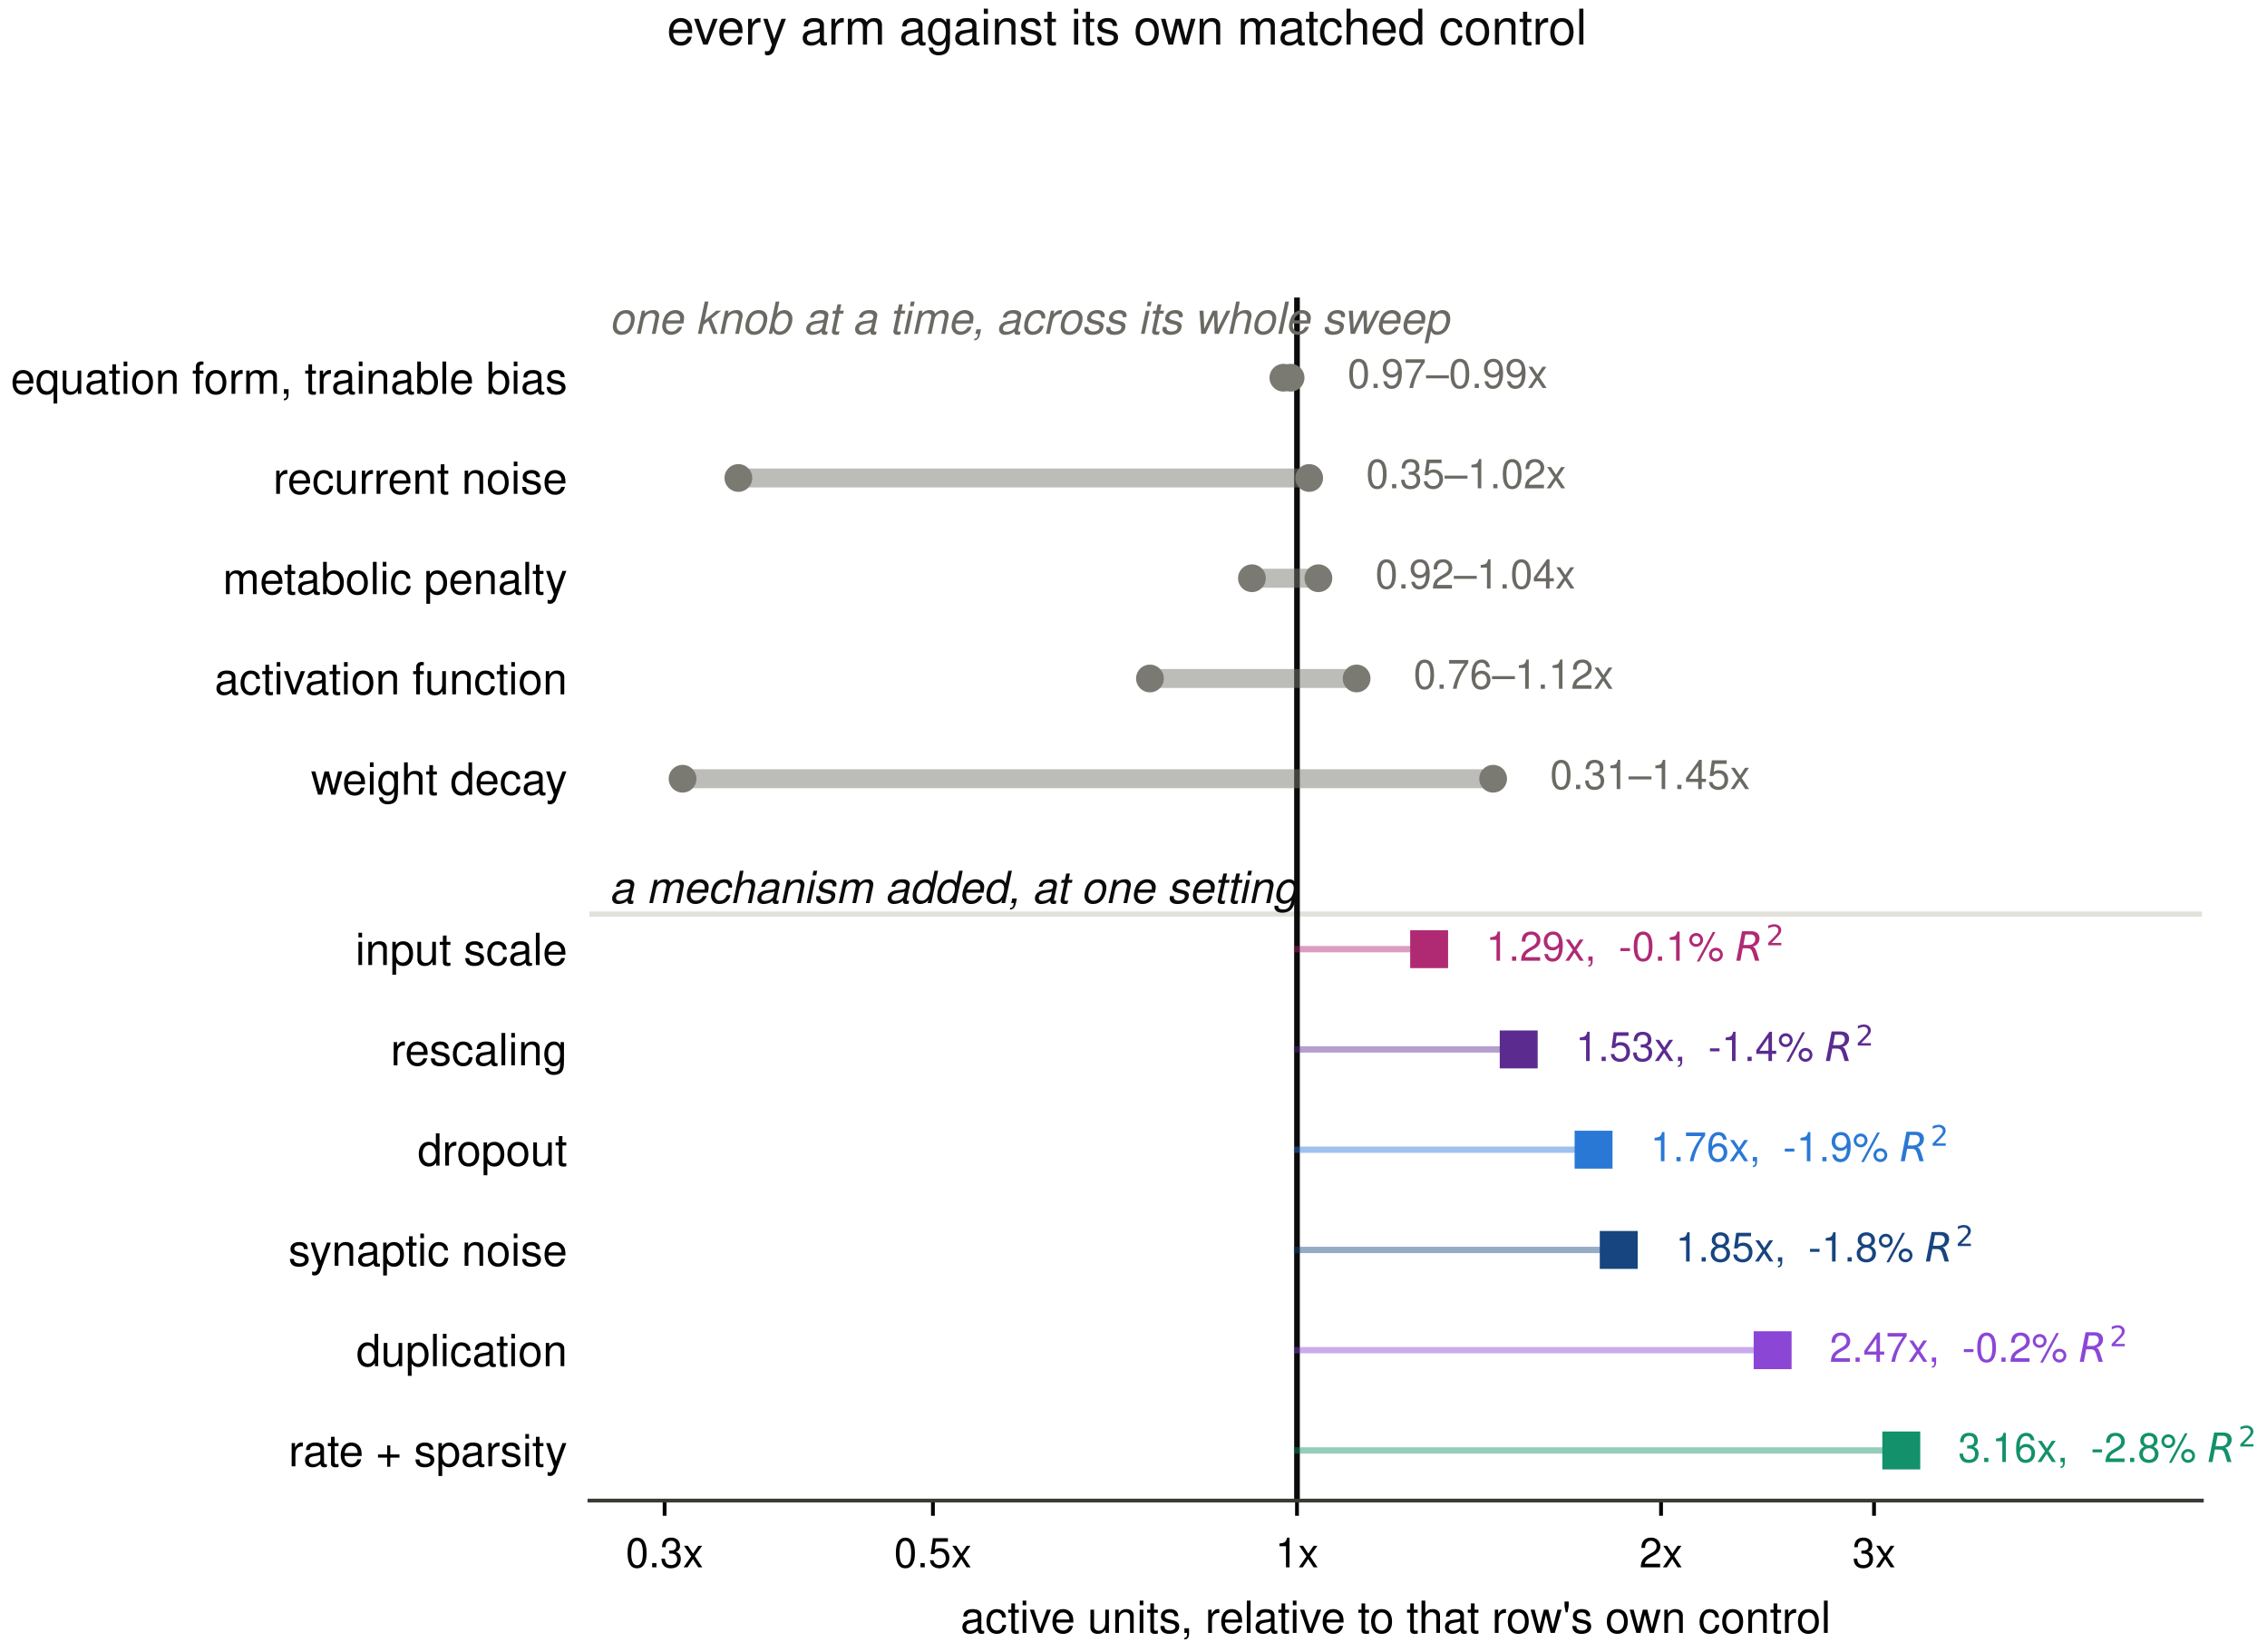
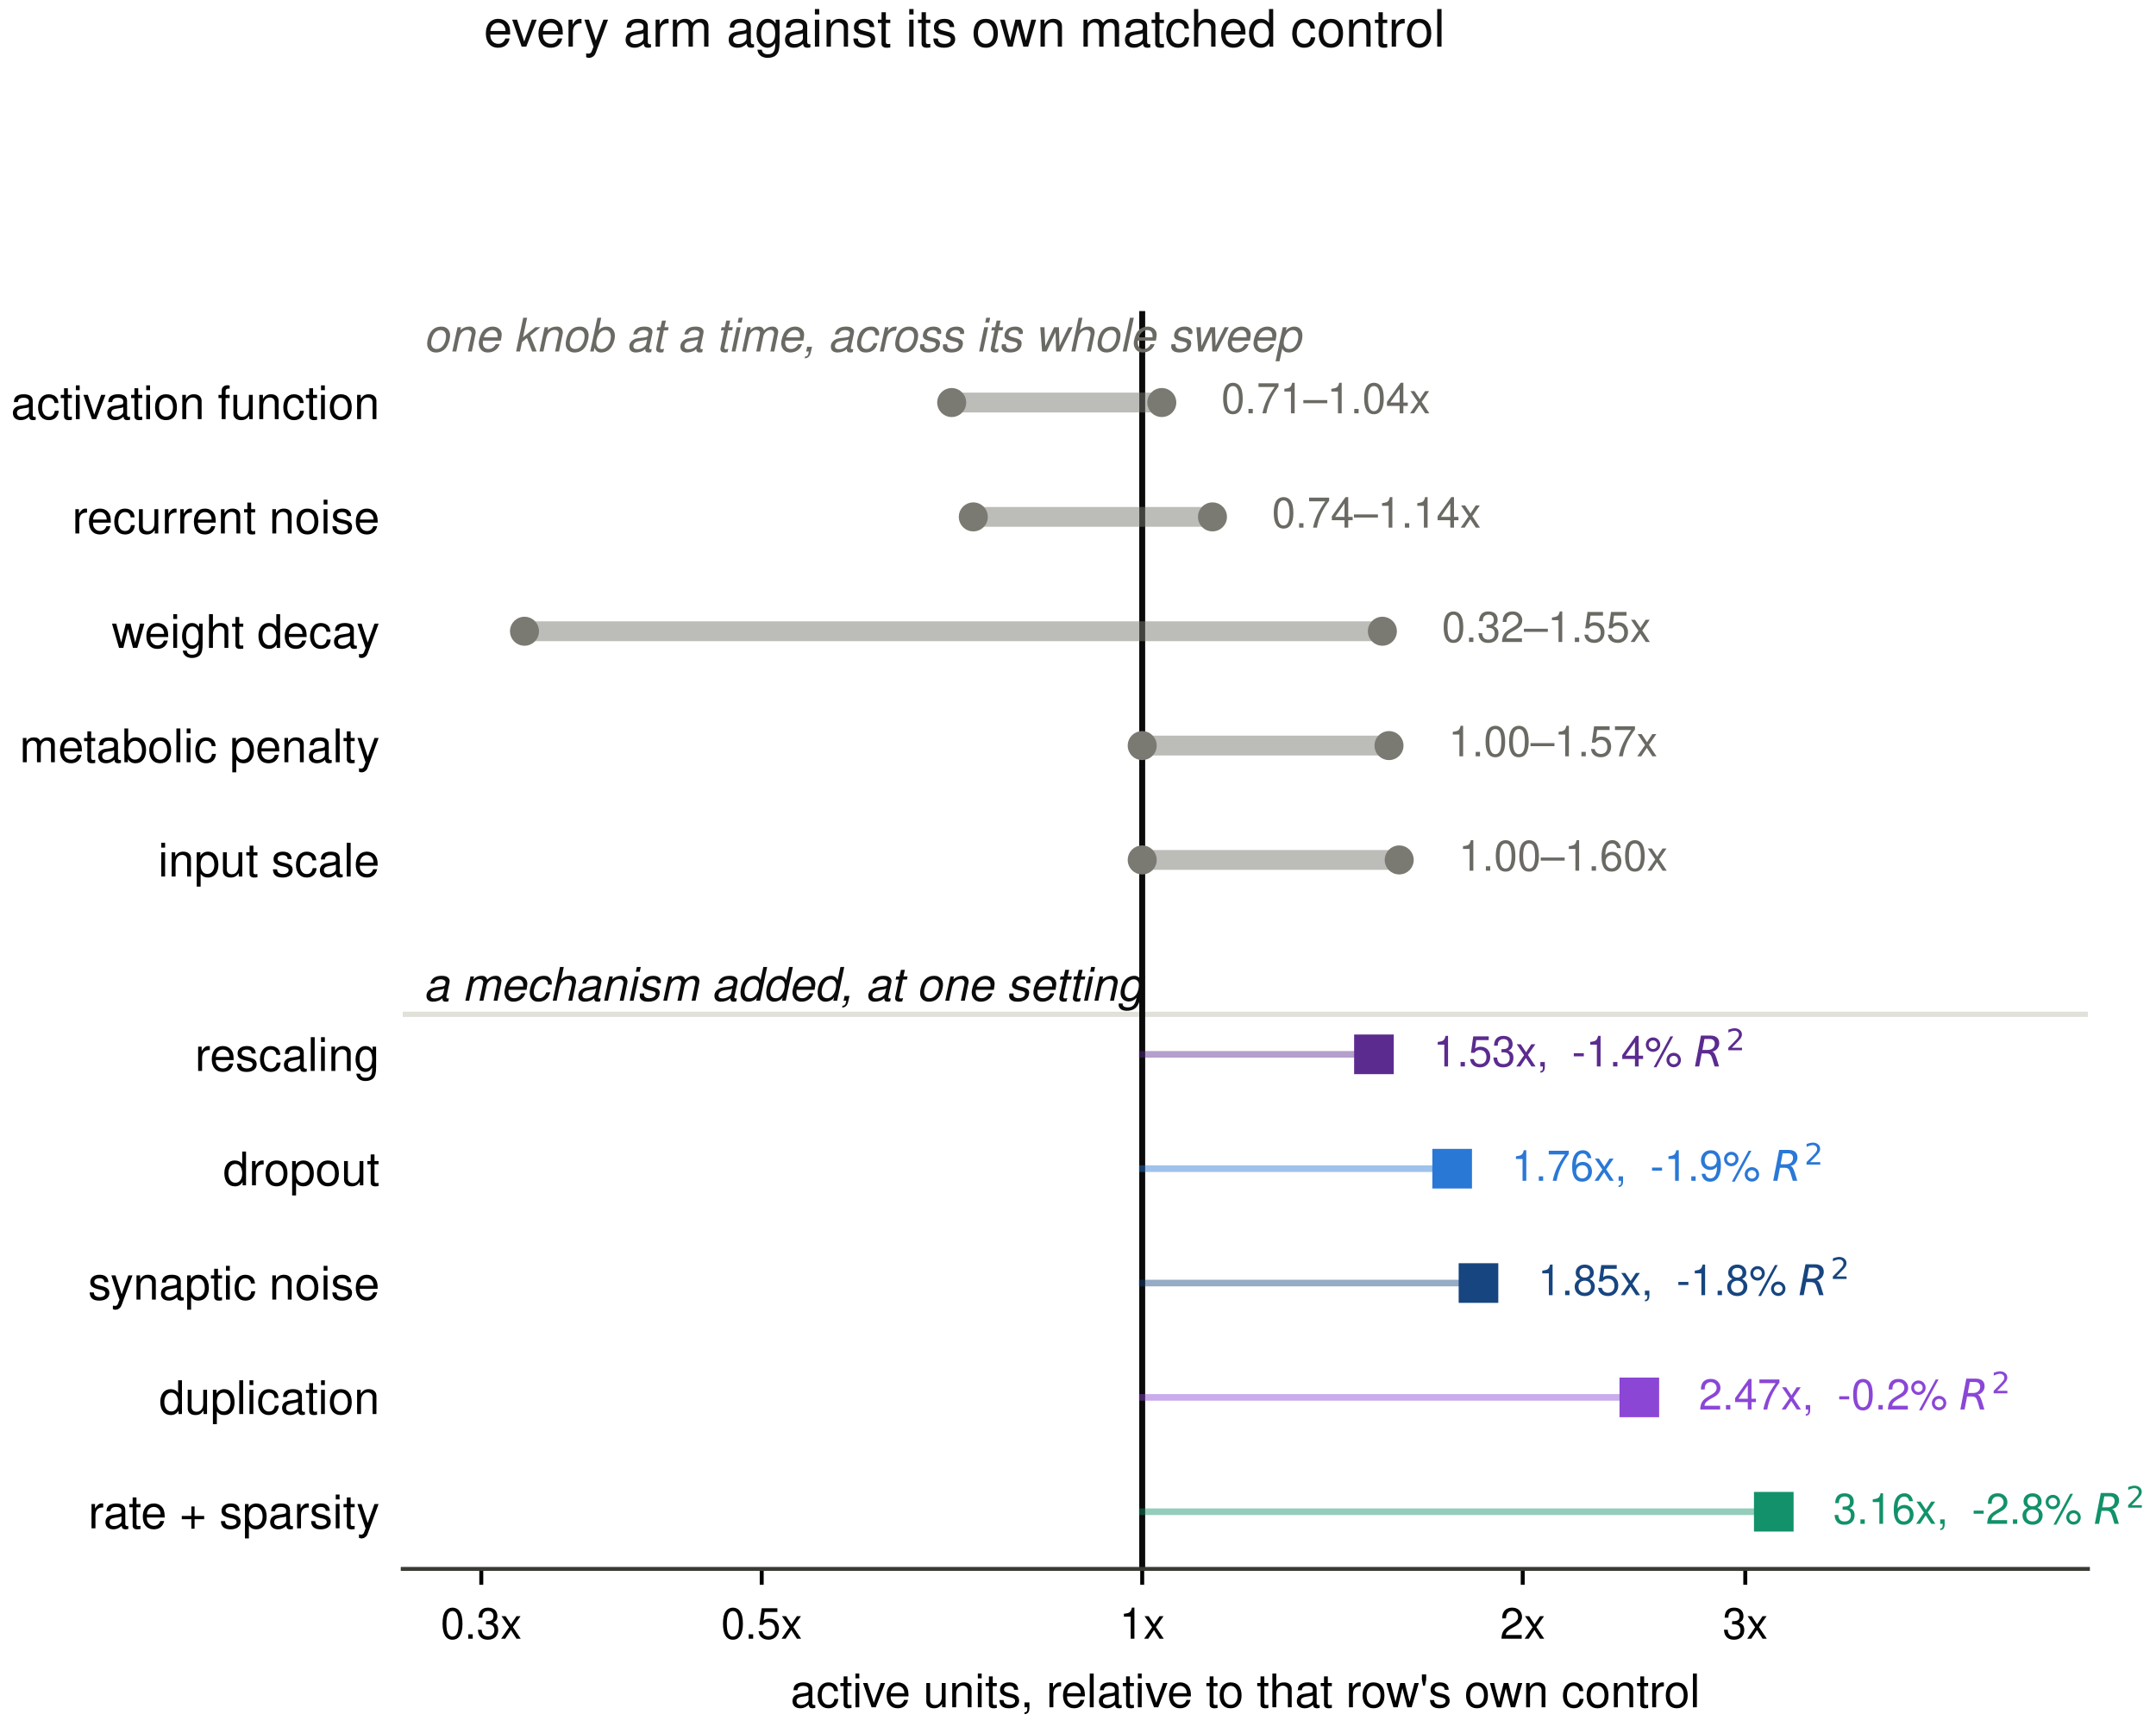
- <svg xmlns="http://www.w3.org/2000/svg" xmlns:xlink="http://www.w3.org/1999/xlink" width="358.69pt" height="261.291pt" viewBox="0 0 358.69 261.291" version="1.1">
+ <svg xmlns="http://www.w3.org/2000/svg" xmlns:xlink="http://www.w3.org/1999/xlink" width="326.397pt" height="261.291pt" viewBox="0 0 326.397 261.291" version="1.1">
  <defs>
    <style type="text/css">*{stroke-linejoin: round; stroke-linecap: butt}</style>
  </defs>
  <g id="figure_1">
    <g id="patch_1">
-       <path d="M 0 261.291  L 358.69 261.291  L 358.69 0  L 0 0  L 0 261.291  z " style="fill: none" />
+       <path d="M 0 261.291  L 326.397 261.291  L 326.397 0  L 0 0  L 0 261.291  z " style="fill: none" />
    </g>
    <g id="axes_1">
      <g id="patch_2">
-         <path d="M 93.264 237.453  L 348.382 237.453  L 348.382 47.078  L 93.264 47.078  L 93.264 237.453  z " style="fill: none" />
+         <path d="M 60.971 237.453  L 316.089 237.453  L 316.089 47.078  L 60.971 47.078  L 60.971 237.453  z " style="fill: none" />
      </g>
      <g id="line2d_1">
-         <path d="M 93.264 144.645  L 348.382 144.645  " clip-path="url(#pa83f787b9e)" style="fill: none; stroke: #e1e0d9; stroke-width: 0.8; stroke-linecap: square" />
+         <path d="M 60.971 153.515  L 316.089 153.515  " clip-path="url(#pbeb02e4cff)" style="fill: none; stroke: #e1e0d9; stroke-width: 0.8; stroke-linecap: square" />
      </g>
      <g id="matplotlib.axis_1">
        <g id="xtick_1">
          <g id="line2d_2">
            <defs>
-               <path id="m29aab9fea5" d="M 0 0  L 0 2.4  " style="stroke: #000000; stroke-width: 0.6" />
+               <path id="mded58dfb0d" d="M 0 0  L 0 2.4  " style="stroke: #000000; stroke-width: 0.6" />
            </defs>
            <g>
-               <use xlink:href="#m29aab9fea5" x="105.156" y="237.453" style="stroke: #000000; stroke-width: 0.6" />
+               <use xlink:href="#mded58dfb0d" x="72.863" y="237.453" style="stroke: #000000; stroke-width: 0.6" />
            </g>
          </g>
          <g id="text_1">
-             <text style="font-size: 6.5px; font-family: 'Helvetica', 'Arial', 'DejaVu Sans', sans-serif; text-anchor: middle" x="105.156" y="248.015" transform="rotate(-0 105.1559 248.0153)">0.3x</text>
+             <text style="font-size: 6.5px; font-family: 'Helvetica', 'Arial', 'DejaVu Sans', sans-serif; text-anchor: middle" x="72.863" y="248.015" transform="rotate(-0 72.86298 248.0153)">0.3x</text>
          </g>
        </g>
        <g id="xtick_2">
          <g id="line2d_3">
            <g>
-               <use xlink:href="#m29aab9fea5" x="147.608" y="237.453" style="stroke: #000000; stroke-width: 0.6" />
+               <use xlink:href="#mded58dfb0d" x="115.315" y="237.453" style="stroke: #000000; stroke-width: 0.6" />
            </g>
          </g>
          <g id="text_2">
-             <text style="font-size: 6.5px; font-family: 'Helvetica', 'Arial', 'DejaVu Sans', sans-serif; text-anchor: middle" x="147.608" y="248.015" transform="rotate(-0 147.6079 248.0153)">0.5x</text>
+             <text style="font-size: 6.5px; font-family: 'Helvetica', 'Arial', 'DejaVu Sans', sans-serif; text-anchor: middle" x="115.315" y="248.015" transform="rotate(-0 115.315 248.0153)">0.5x</text>
          </g>
        </g>
        <g id="xtick_3">
          <g id="line2d_4">
            <g>
-               <use xlink:href="#m29aab9fea5" x="205.212" y="237.453" style="stroke: #000000; stroke-width: 0.6" />
+               <use xlink:href="#mded58dfb0d" x="172.919" y="237.453" style="stroke: #000000; stroke-width: 0.6" />
            </g>
          </g>
          <g id="text_3">
-             <text style="font-size: 6.5px; font-family: 'Helvetica', 'Arial', 'DejaVu Sans', sans-serif; text-anchor: middle" x="205.212" y="248.015" transform="rotate(-0 205.2117 248.0153)">1x</text>
+             <text style="font-size: 6.5px; font-family: 'Helvetica', 'Arial', 'DejaVu Sans', sans-serif; text-anchor: middle" x="172.919" y="248.015" transform="rotate(-0 172.9188 248.0153)">1x</text>
          </g>
        </g>
        <g id="xtick_4">
          <g id="line2d_5">
            <g>
-               <use xlink:href="#m29aab9fea5" x="262.816" y="237.453" style="stroke: #000000; stroke-width: 0.6" />
+               <use xlink:href="#mded58dfb0d" x="230.523" y="237.453" style="stroke: #000000; stroke-width: 0.6" />
            </g>
          </g>
          <g id="text_4">
-             <text style="font-size: 6.5px; font-family: 'Helvetica', 'Arial', 'DejaVu Sans', sans-serif; text-anchor: middle" x="262.816" y="248.015" transform="rotate(-0 262.8155 248.0153)">2x</text>
+             <text style="font-size: 6.5px; font-family: 'Helvetica', 'Arial', 'DejaVu Sans', sans-serif; text-anchor: middle" x="230.523" y="248.015" transform="rotate(-0 230.5225 248.0153)">2x</text>
          </g>
        </g>
        <g id="xtick_5">
          <g id="line2d_6">
            <g>
-               <use xlink:href="#m29aab9fea5" x="296.512" y="237.453" style="stroke: #000000; stroke-width: 0.6" />
+               <use xlink:href="#mded58dfb0d" x="264.219" y="237.453" style="stroke: #000000; stroke-width: 0.6" />
            </g>
          </g>
          <g id="text_5">
-             <text style="font-size: 6.5px; font-family: 'Helvetica', 'Arial', 'DejaVu Sans', sans-serif; text-anchor: middle" x="296.512" y="248.015" transform="rotate(-0 296.5116 248.0153)">3x</text>
+             <text style="font-size: 6.5px; font-family: 'Helvetica', 'Arial', 'DejaVu Sans', sans-serif; text-anchor: middle" x="264.219" y="248.015" transform="rotate(-0 264.2186 248.0153)">3x</text>
          </g>
        </g>
        <g id="text_6">
-           <text style="font-size: 7px; font-family: 'Helvetica', 'Arial', 'DejaVu Sans', sans-serif; text-anchor: middle" x="220.823" y="258.392" transform="rotate(-0 220.8226 258.3916)">active units, relative to that row's own control</text>
+           <text style="font-size: 7px; font-family: 'Helvetica', 'Arial', 'DejaVu Sans', sans-serif; text-anchor: middle" x="188.53" y="258.392" transform="rotate(-0 188.5297 258.3916)">active units, relative to that row's own control</text>
        </g>
      </g>
      <g id="matplotlib.axis_2">
        <g id="ytick_1">
          <g id="line2d_7" />
          <g id="text_7">
-             <text style="font-size: 7px; font-family: 'Helvetica', 'Arial', 'DejaVu Sans', sans-serif; text-anchor: end" x="89.764" y="62.316" transform="rotate(-0 89.76359 62.3157)">equation form, trainable bias</text>
+             <text style="font-size: 7px; font-family: 'Helvetica', 'Arial', 'DejaVu Sans', sans-serif; text-anchor: end" x="57.471" y="63.434" transform="rotate(-0 57.47062 63.43394)">activation function</text>
          </g>
        </g>
        <g id="ytick_2">
          <g id="line2d_8" />
          <g id="text_8">
-             <text style="font-size: 7px; font-family: 'Helvetica', 'Arial', 'DejaVu Sans', sans-serif; text-anchor: end" x="89.764" y="78.145" transform="rotate(-0 89.76359 78.14472)">recurrent noise</text>
+             <text style="font-size: 7px; font-family: 'Helvetica', 'Arial', 'DejaVu Sans', sans-serif; text-anchor: end" x="57.471" y="80.741" transform="rotate(-0 57.47062 80.74074)">recurrent noise</text>
          </g>
        </g>
        <g id="ytick_3">
          <g id="line2d_9" />
          <g id="text_9">
-             <text style="font-size: 7px; font-family: 'Helvetica', 'Arial', 'DejaVu Sans', sans-serif; text-anchor: end" x="89.764" y="94.017" transform="rotate(-0 89.76359 94.01749)">metabolic penalty</text>
+             <text style="font-size: 7px; font-family: 'Helvetica', 'Arial', 'DejaVu Sans', sans-serif; text-anchor: end" x="57.471" y="98.056" transform="rotate(-0 57.47062 98.05574)">weight decay</text>
          </g>
        </g>
        <g id="ytick_4">
          <g id="line2d_10" />
          <g id="text_10">
-             <text style="font-size: 7px; font-family: 'Helvetica', 'Arial', 'DejaVu Sans', sans-serif; text-anchor: end" x="89.764" y="109.874" transform="rotate(-0 89.76359 109.8739)">activation function</text>
+             <text style="font-size: 7px; font-family: 'Helvetica', 'Arial', 'DejaVu Sans', sans-serif; text-anchor: end" x="57.471" y="115.363" transform="rotate(-0 57.47062 115.3625)">metabolic penalty</text>
          </g>
        </g>
        <g id="ytick_5">
          <g id="line2d_11" />
          <g id="text_11">
-             <text style="font-size: 7px; font-family: 'Helvetica', 'Arial', 'DejaVu Sans', sans-serif; text-anchor: end" x="89.764" y="125.747" transform="rotate(-0 89.76359 125.7466)">weight decay</text>
+             <text style="font-size: 7px; font-family: 'Helvetica', 'Arial', 'DejaVu Sans', sans-serif; text-anchor: end" x="57.471" y="132.661" transform="rotate(-0 57.47062 132.6611)">input scale</text>
          </g>
        </g>
        <g id="ytick_6">
          <g id="line2d_12" />
          <g id="text_12">
-             <text style="font-size: 7px; font-family: 'Helvetica', 'Arial', 'DejaVu Sans', sans-serif; text-anchor: end" x="89.764" y="152.708" transform="rotate(-0 89.76359 152.7082)">input scale</text>
+             <text style="font-size: 7px; font-family: 'Helvetica', 'Arial', 'DejaVu Sans', sans-serif; text-anchor: end" x="57.471" y="162.083" transform="rotate(-0 57.47062 162.0827)">rescaling</text>
          </g>
        </g>
        <g id="ytick_7">
          <g id="line2d_13" />
          <g id="text_13">
-             <text style="font-size: 7px; font-family: 'Helvetica', 'Arial', 'DejaVu Sans', sans-serif; text-anchor: end" x="89.764" y="168.573" transform="rotate(-0 89.76359 168.5728)">rescaling</text>
+             <text style="font-size: 7px; font-family: 'Helvetica', 'Arial', 'DejaVu Sans', sans-serif; text-anchor: end" x="57.471" y="179.398" transform="rotate(-0 57.47062 179.3977)">dropout</text>
          </g>
        </g>
        <g id="ytick_8">
          <g id="line2d_14" />
          <g id="text_14">
-             <text style="font-size: 7px; font-family: 'Helvetica', 'Arial', 'DejaVu Sans', sans-serif; text-anchor: end" x="89.764" y="184.446" transform="rotate(-0 89.76359 184.4455)">dropout</text>
+             <text style="font-size: 7px; font-family: 'Helvetica', 'Arial', 'DejaVu Sans', sans-serif; text-anchor: end" x="57.471" y="196.696" transform="rotate(-0 57.47062 196.6963)">synaptic noise</text>
          </g>
        </g>
        <g id="ytick_9">
          <g id="line2d_15" />
          <g id="text_15">
-             <text style="font-size: 7px; font-family: 'Helvetica', 'Arial', 'DejaVu Sans', sans-serif; text-anchor: end" x="89.764" y="200.302" transform="rotate(-0 89.76359 200.3019)">synaptic noise</text>
+             <text style="font-size: 7px; font-family: 'Helvetica', 'Arial', 'DejaVu Sans', sans-serif; text-anchor: end" x="57.471" y="214.011" transform="rotate(-0 57.47062 214.0113)">duplication</text>
          </g>
        </g>
        <g id="ytick_10">
          <g id="line2d_16" />
          <g id="text_16">
-             <text style="font-size: 7px; font-family: 'Helvetica', 'Arial', 'DejaVu Sans', sans-serif; text-anchor: end" x="89.764" y="216.175" transform="rotate(-0 89.76359 216.1747)">duplication</text>
-           </g>
-         </g>
-         <g id="ytick_11">
-           <g id="line2d_17" />
-           <g id="text_17">
-             <text style="font-size: 7px; font-family: 'Helvetica', 'Arial', 'DejaVu Sans', sans-serif; text-anchor: end" x="89.764" y="232.031" transform="rotate(-0 89.76359 232.031)">rate + sparsity</text>
-           </g>
-         </g>
+             <text style="font-size: 7px; font-family: 'Helvetica', 'Arial', 'DejaVu Sans', sans-serif; text-anchor: end" x="57.471" y="231.31" transform="rotate(-0 57.47062 231.3099)">rate + sparsity</text>
+           </g>
+         </g>
+       </g>
+       <g id="line2d_17">
+         <path d="M 172.919 237.453  L 172.919 47.078  " clip-path="url(#pbeb02e4cff)" style="fill: none; stroke: #0b0b0b; stroke-width: 0.9; stroke-linecap: square" />
+       </g>
+       <g id="patch_3">
+         <path d="M 60.971 237.453  L 316.089 237.453  " style="fill: none; stroke: #3a3a36; stroke-width: 0.6; stroke-linejoin: miter; stroke-linecap: square" />
      </g>
      <g id="line2d_18">
-         <path d="M 205.212 237.453  L 205.212 47.078  " clip-path="url(#pa83f787b9e)" style="fill: none; stroke: #0b0b0b; stroke-width: 0.9; stroke-linecap: square" />
-       </g>
-       <g id="patch_3">
-         <path d="M 93.264 237.453  L 348.382 237.453  " style="fill: none; stroke: #3a3a36; stroke-width: 0.6; stroke-linejoin: miter; stroke-linecap: square" />
+         <path d="M 144.077 60.923  L 175.885 60.923  " clip-path="url(#pbeb02e4cff)" style="fill: none; stroke: #7a7a72; stroke-opacity: 0.5; stroke-width: 3; stroke-linecap: round" />
+       </g>
+       <g id="text_17">
+         <text style="font-size: 6.4px; font-family: 'Helvetica', 'Arial', 'DejaVu Sans', sans-serif; text-anchor: start; fill: #6b6963" x="184.885" y="62.552" transform="rotate(-0 184.8853 62.55174)">0.71–1.04x</text>
      </g>
      <g id="line2d_19">
-         <path d="M 203.058 59.769  L 204.203 59.769  " clip-path="url(#pa83f787b9e)" style="fill: none; stroke: #7a7a72; stroke-opacity: 0.5; stroke-width: 3; stroke-linecap: round" />
+         <path d="M 147.348 78.23  L 183.556 78.23  " clip-path="url(#pbeb02e4cff)" style="fill: none; stroke: #7a7a72; stroke-opacity: 0.5; stroke-width: 3; stroke-linecap: round" />
      </g>
      <g id="text_18">
-         <text style="font-size: 6.4px; font-family: 'Helvetica', 'Arial', 'DejaVu Sans', sans-serif; text-anchor: start; fill: #6b6963" x="213.203" y="61.398" transform="rotate(-0 213.2029 61.39795)">0.97–0.99x</text>
+         <text style="font-size: 6.4px; font-family: 'Helvetica', 'Arial', 'DejaVu Sans', sans-serif; text-anchor: start; fill: #6b6963" x="192.556" y="79.859" transform="rotate(-0 192.556 79.85854)">0.74–1.14x</text>
      </g>
      <g id="line2d_20">
-         <path d="M 116.827 75.634  L 207.142 75.634  " clip-path="url(#pa83f787b9e)" style="fill: none; stroke: #7a7a72; stroke-opacity: 0.5; stroke-width: 3; stroke-linecap: round" />
+         <path d="M 79.403 95.537  L 209.279 95.537  " clip-path="url(#pbeb02e4cff)" style="fill: none; stroke: #7a7a72; stroke-opacity: 0.5; stroke-width: 3; stroke-linecap: round" />
      </g>
      <g id="text_19">
-         <text style="font-size: 6.4px; font-family: 'Helvetica', 'Arial', 'DejaVu Sans', sans-serif; text-anchor: start; fill: #6b6963" x="216.142" y="77.263" transform="rotate(-0 216.1419 77.26252)">0.35–1.02x</text>
+         <text style="font-size: 6.4px; font-family: 'Helvetica', 'Arial', 'DejaVu Sans', sans-serif; text-anchor: start; fill: #6b6963" x="218.279" y="97.165" transform="rotate(-0 218.2793 97.16534)">0.32–1.55x</text>
      </g>
      <g id="line2d_21">
-         <path d="M 198.083 91.499  L 208.604 91.499  " clip-path="url(#pa83f787b9e)" style="fill: none; stroke: #7a7a72; stroke-opacity: 0.5; stroke-width: 3; stroke-linecap: round" />
+         <path d="M 172.919 112.844  L 210.282 112.844  " clip-path="url(#pbeb02e4cff)" style="fill: none; stroke: #7a7a72; stroke-opacity: 0.5; stroke-width: 3; stroke-linecap: round" />
      </g>
      <g id="text_20">
-         <text style="font-size: 6.4px; font-family: 'Helvetica', 'Arial', 'DejaVu Sans', sans-serif; text-anchor: start; fill: #6b6963" x="217.604" y="93.127" transform="rotate(-0 217.6042 93.12708)">0.92–1.04x</text>
+         <text style="font-size: 6.4px; font-family: 'Helvetica', 'Arial', 'DejaVu Sans', sans-serif; text-anchor: start; fill: #6b6963" x="219.282" y="114.472" transform="rotate(-0 219.2818 114.4721)">1.00–1.57x</text>
      </g>
      <g id="line2d_22">
-         <path d="M 181.947 107.363  L 214.649 107.363  " clip-path="url(#pa83f787b9e)" style="fill: none; stroke: #7a7a72; stroke-opacity: 0.5; stroke-width: 3; stroke-linecap: round" />
+         <path d="M 172.919 130.15  L 211.827 130.15  " clip-path="url(#pbeb02e4cff)" style="fill: none; stroke: #7a7a72; stroke-opacity: 0.5; stroke-width: 3; stroke-linecap: round" />
      </g>
      <g id="text_21">
-         <text style="font-size: 6.4px; font-family: 'Helvetica', 'Arial', 'DejaVu Sans', sans-serif; text-anchor: start; fill: #6b6963" x="223.649" y="108.992" transform="rotate(-0 223.6487 108.9917)">0.76–1.12x</text>
+         <text style="font-size: 6.4px; font-family: 'Helvetica', 'Arial', 'DejaVu Sans', sans-serif; text-anchor: start; fill: #6b6963" x="220.827" y="131.779" transform="rotate(-0 220.8268 131.7789)">1.00–1.60x</text>
      </g>
      <g id="line2d_23">
-         <path d="M 107.996 123.228  L 236.248 123.228  " clip-path="url(#pa83f787b9e)" style="fill: none; stroke: #7a7a72; stroke-opacity: 0.5; stroke-width: 3; stroke-linecap: round" />
+         <path d="M 172.919 159.572  L 208.001 159.572  " clip-path="url(#pbeb02e4cff)" style="fill: none; stroke: #5b2b8f; stroke-opacity: 0.45; stroke-linecap: square" />
      </g>
      <g id="text_22">
-         <text style="font-size: 6.4px; font-family: 'Helvetica', 'Arial', 'DejaVu Sans', sans-serif; text-anchor: start; fill: #6b6963" x="245.248" y="124.856" transform="rotate(-0 245.2485 124.8562)">0.31–1.45x</text>
-       </g>
-       <g id="line2d_24">
-         <path d="M 205.212 150.197  L 226.121 150.197  " clip-path="url(#pa83f787b9e)" style="fill: none; stroke: #b02a73; stroke-opacity: 0.45; stroke-linecap: square" />
-       </g>
-       <g id="text_23">
-         <g style="fill: #b02a73" transform="translate(235.1205 152.2555)">
-           <text>
-             <tspan x="0" y="-0.225" style="font-size: 6.4px; font-family: 'Helvetica'; fill: #b02a73">1</tspan>
-             <tspan x="3.554" y="-0.225" style="font-size: 6.4px; font-family: 'Helvetica'; fill: #b02a73">.</tspan>
-             <tspan x="5.33" y="-0.225" style="font-size: 6.4px; font-family: 'Helvetica'; fill: #b02a73">2</tspan>
-             <tspan x="8.884" y="-0.225" style="font-size: 6.4px; font-family: 'Helvetica'; fill: #b02a73">9</tspan>
-             <tspan x="12.438" y="-0.225" style="font-size: 6.4px; font-family: 'Helvetica'; fill: #b02a73">x</tspan>
-             <tspan x="15.633" y="-0.225" style="font-size: 6.4px; font-family: 'Helvetica'; fill: #b02a73">,</tspan>
-             <tspan x="17.409" y="-0.225" style="font-size: 6.4px; font-family: 'Helvetica'; fill: #b02a73"> </tspan>
-             <tspan x="19.184" y="-0.225" style="font-size: 6.4px; font-family: 'Helvetica'; fill: #b02a73"> </tspan>
-             <tspan x="20.96" y="-0.225" style="font-size: 6.4px; font-family: 'Helvetica'; fill: #b02a73">-</tspan>
-             <tspan x="23.088" y="-0.225" style="font-size: 6.4px; font-family: 'Helvetica'; fill: #b02a73">0</tspan>
-             <tspan x="26.642" y="-0.225" style="font-size: 6.4px; font-family: 'Helvetica'; fill: #b02a73">.</tspan>
-             <tspan x="28.418" y="-0.225" style="font-size: 6.4px; font-family: 'Helvetica'; fill: #b02a73">1</tspan>
-             <tspan x="31.972" y="-0.225" style="font-size: 6.4px; font-family: 'Helvetica'; fill: #b02a73">%</tspan>
-             <tspan x="37.654" y="-0.225" style="font-size: 6.4px; font-family: 'Helvetica'; fill: #b02a73"> </tspan>
-             <tspan x="39.43" y="-0.225" style="font-style: oblique; font-size: 6.4px; font-family: 'DejaVu Sans'; fill: #b02a73">R</tspan>
-             <tspan x="44.318" y="-2.675" style="font-size: 4.48px; font-family: 'DejaVu Sans'; fill: #b02a73">2</tspan>
-           </text>
-         </g>
-       </g>
-       <g id="line2d_25">
-         <path d="M 205.212 166.062  L 240.294 166.062  " clip-path="url(#pa83f787b9e)" style="fill: none; stroke: #5b2b8f; stroke-opacity: 0.45; stroke-linecap: square" />
-       </g>
-       <g id="text_24">
-         <g style="fill: #5b2b8f" transform="translate(249.2944 168.12)">
+         <g style="fill: #5b2b8f" transform="translate(217.0015 161.63)">
          <text>
            <tspan x="0" y="-0.225" style="font-size: 6.4px; font-family: 'Helvetica'; fill: #5b2b8f">1</tspan>
            <tspan x="3.554" y="-0.225" style="font-size: 6.4px; font-family: 'Helvetica'; fill: #5b2b8f">.</tspan>
            <tspan x="5.33" y="-0.225" style="font-size: 6.4px; font-family: 'Helvetica'; fill: #5b2b8f">5</tspan>
            <tspan x="8.884" y="-0.225" style="font-size: 6.4px; font-family: 'Helvetica'; fill: #5b2b8f">3</tspan>
            <tspan x="12.438" y="-0.225" style="font-size: 6.4px; font-family: 'Helvetica'; fill: #5b2b8f">x</tspan>
            <tspan x="15.633" y="-0.225" style="font-size: 6.4px; font-family: 'Helvetica'; fill: #5b2b8f">,</tspan>
            <tspan x="17.409" y="-0.225" style="font-size: 6.4px; font-family: 'Helvetica'; fill: #5b2b8f"> </tspan>
            <tspan x="19.184" y="-0.225" style="font-size: 6.4px; font-family: 'Helvetica'; fill: #5b2b8f"> </tspan>
            <tspan x="20.96" y="-0.225" style="font-size: 6.4px; font-family: 'Helvetica'; fill: #5b2b8f">-</tspan>
            <tspan x="23.088" y="-0.225" style="font-size: 6.4px; font-family: 'Helvetica'; fill: #5b2b8f">1</tspan>
            <tspan x="26.642" y="-0.225" style="font-size: 6.4px; font-family: 'Helvetica'; fill: #5b2b8f">.</tspan>
            <tspan x="28.418" y="-0.225" style="font-size: 6.4px; font-family: 'Helvetica'; fill: #5b2b8f">4</tspan>
            <tspan x="31.972" y="-0.225" style="font-size: 6.4px; font-family: 'Helvetica'; fill: #5b2b8f">%</tspan>
            <tspan x="37.654" y="-0.225" style="font-size: 6.4px; font-family: 'Helvetica'; fill: #5b2b8f"> </tspan>
            <tspan x="39.43" y="-0.225" style="font-style: oblique; font-size: 6.4px; font-family: 'DejaVu Sans'; fill: #5b2b8f">R</tspan>
            <tspan x="44.318" y="-2.675" style="font-size: 4.48px; font-family: 'DejaVu Sans'; fill: #5b2b8f">2</tspan>
          </text>
        </g>
      </g>
-       <g id="line2d_26">
-         <path d="M 205.212 181.927  L 252.137 181.927  " clip-path="url(#pa83f787b9e)" style="fill: none; stroke: #2a78d6; stroke-opacity: 0.45; stroke-linecap: square" />
-       </g>
-       <g id="text_25">
-         <g style="fill: #2a78d6" transform="translate(261.1369 183.9846)">
+       <g id="line2d_24">
+         <path d="M 172.919 176.879  L 219.844 176.879  " clip-path="url(#pbeb02e4cff)" style="fill: none; stroke: #2a78d6; stroke-opacity: 0.45; stroke-linecap: square" />
+       </g>
+       <g id="text_23">
+         <g style="fill: #2a78d6" transform="translate(228.8439 178.9368)">
          <text>
            <tspan x="0" y="-0.225" style="font-size: 6.4px; font-family: 'Helvetica'; fill: #2a78d6">1</tspan>
            <tspan x="3.554" y="-0.225" style="font-size: 6.4px; font-family: 'Helvetica'; fill: #2a78d6">.</tspan>
            <tspan x="5.33" y="-0.225" style="font-size: 6.4px; font-family: 'Helvetica'; fill: #2a78d6">7</tspan>
            <tspan x="8.884" y="-0.225" style="font-size: 6.4px; font-family: 'Helvetica'; fill: #2a78d6">6</tspan>
            <tspan x="12.438" y="-0.225" style="font-size: 6.4px; font-family: 'Helvetica'; fill: #2a78d6">x</tspan>
            <tspan x="15.633" y="-0.225" style="font-size: 6.4px; font-family: 'Helvetica'; fill: #2a78d6">,</tspan>
            <tspan x="17.409" y="-0.225" style="font-size: 6.4px; font-family: 'Helvetica'; fill: #2a78d6"> </tspan>
            <tspan x="19.184" y="-0.225" style="font-size: 6.4px; font-family: 'Helvetica'; fill: #2a78d6"> </tspan>
            <tspan x="20.96" y="-0.225" style="font-size: 6.4px; font-family: 'Helvetica'; fill: #2a78d6">-</tspan>
            <tspan x="23.088" y="-0.225" style="font-size: 6.4px; font-family: 'Helvetica'; fill: #2a78d6">1</tspan>
            <tspan x="26.642" y="-0.225" style="font-size: 6.4px; font-family: 'Helvetica'; fill: #2a78d6">.</tspan>
            <tspan x="28.418" y="-0.225" style="font-size: 6.4px; font-family: 'Helvetica'; fill: #2a78d6">9</tspan>
            <tspan x="31.972" y="-0.225" style="font-size: 6.4px; font-family: 'Helvetica'; fill: #2a78d6">%</tspan>
            <tspan x="37.654" y="-0.225" style="font-size: 6.4px; font-family: 'Helvetica'; fill: #2a78d6"> </tspan>
            <tspan x="39.43" y="-0.225" style="font-style: oblique; font-size: 6.4px; font-family: 'DejaVu Sans'; fill: #2a78d6">R</tspan>
            <tspan x="44.318" y="-2.675" style="font-size: 4.48px; font-family: 'DejaVu Sans'; fill: #2a78d6">2</tspan>
          </text>
        </g>
      </g>
-       <g id="line2d_27">
-         <path d="M 205.212 197.791  L 256.121 197.791  " clip-path="url(#pa83f787b9e)" style="fill: none; stroke: #17457f; stroke-opacity: 0.45; stroke-linecap: square" />
-       </g>
-       <g id="text_26">
-         <g style="fill: #17457f" transform="translate(265.1208 199.8492)">
+       <g id="line2d_25">
+         <path d="M 172.919 194.186  L 223.828 194.186  " clip-path="url(#pbeb02e4cff)" style="fill: none; stroke: #17457f; stroke-opacity: 0.45; stroke-linecap: square" />
+       </g>
+       <g id="text_24">
+         <g style="fill: #17457f" transform="translate(232.8279 196.2436)">
          <text>
            <tspan x="0" y="-0.225" style="font-size: 6.4px; font-family: 'Helvetica'; fill: #17457f">1</tspan>
            <tspan x="3.554" y="-0.225" style="font-size: 6.4px; font-family: 'Helvetica'; fill: #17457f">.</tspan>
            <tspan x="5.33" y="-0.225" style="font-size: 6.4px; font-family: 'Helvetica'; fill: #17457f">8</tspan>
            <tspan x="8.884" y="-0.225" style="font-size: 6.4px; font-family: 'Helvetica'; fill: #17457f">5</tspan>
            <tspan x="12.438" y="-0.225" style="font-size: 6.4px; font-family: 'Helvetica'; fill: #17457f">x</tspan>
            <tspan x="15.633" y="-0.225" style="font-size: 6.4px; font-family: 'Helvetica'; fill: #17457f">,</tspan>
            <tspan x="17.409" y="-0.225" style="font-size: 6.4px; font-family: 'Helvetica'; fill: #17457f"> </tspan>
            <tspan x="19.184" y="-0.225" style="font-size: 6.4px; font-family: 'Helvetica'; fill: #17457f"> </tspan>
            <tspan x="20.96" y="-0.225" style="font-size: 6.4px; font-family: 'Helvetica'; fill: #17457f">-</tspan>
            <tspan x="23.088" y="-0.225" style="font-size: 6.4px; font-family: 'Helvetica'; fill: #17457f">1</tspan>
            <tspan x="26.642" y="-0.225" style="font-size: 6.4px; font-family: 'Helvetica'; fill: #17457f">.</tspan>
            <tspan x="28.418" y="-0.225" style="font-size: 6.4px; font-family: 'Helvetica'; fill: #17457f">8</tspan>
            <tspan x="31.972" y="-0.225" style="font-size: 6.4px; font-family: 'Helvetica'; fill: #17457f">%</tspan>
            <tspan x="37.654" y="-0.225" style="font-size: 6.4px; font-family: 'Helvetica'; fill: #17457f"> </tspan>
            <tspan x="39.43" y="-0.225" style="font-style: oblique; font-size: 6.4px; font-family: 'DejaVu Sans'; fill: #17457f">R</tspan>
            <tspan x="44.318" y="-2.675" style="font-size: 4.48px; font-family: 'DejaVu Sans'; fill: #17457f">2</tspan>
          </text>
        </g>
      </g>
-       <g id="line2d_28">
-         <path d="M 205.212 213.656  L 280.469 213.656  " clip-path="url(#pa83f787b9e)" style="fill: none; stroke: #8b46d6; stroke-opacity: 0.45; stroke-linecap: square" />
-       </g>
-       <g id="text_27">
-         <g style="fill: #8b46d6" transform="translate(289.4694 215.7137)">
+       <g id="line2d_26">
+         <path d="M 172.919 211.492  L 248.176 211.492  " clip-path="url(#pbeb02e4cff)" style="fill: none; stroke: #8b46d6; stroke-opacity: 0.45; stroke-linecap: square" />
+       </g>
+       <g id="text_25">
+         <g style="fill: #8b46d6" transform="translate(257.1765 213.5504)">
          <text>
            <tspan x="0" y="-0.225" style="font-size: 6.4px; font-family: 'Helvetica'; fill: #8b46d6">2</tspan>
            <tspan x="3.554" y="-0.225" style="font-size: 6.4px; font-family: 'Helvetica'; fill: #8b46d6">.</tspan>
            <tspan x="5.33" y="-0.225" style="font-size: 6.4px; font-family: 'Helvetica'; fill: #8b46d6">4</tspan>
            <tspan x="8.884" y="-0.225" style="font-size: 6.4px; font-family: 'Helvetica'; fill: #8b46d6">7</tspan>
            <tspan x="12.438" y="-0.225" style="font-size: 6.4px; font-family: 'Helvetica'; fill: #8b46d6">x</tspan>
            <tspan x="15.633" y="-0.225" style="font-size: 6.4px; font-family: 'Helvetica'; fill: #8b46d6">,</tspan>
            <tspan x="17.409" y="-0.225" style="font-size: 6.4px; font-family: 'Helvetica'; fill: #8b46d6"> </tspan>
            <tspan x="19.184" y="-0.225" style="font-size: 6.4px; font-family: 'Helvetica'; fill: #8b46d6"> </tspan>
            <tspan x="20.96" y="-0.225" style="font-size: 6.4px; font-family: 'Helvetica'; fill: #8b46d6">-</tspan>
            <tspan x="23.088" y="-0.225" style="font-size: 6.4px; font-family: 'Helvetica'; fill: #8b46d6">0</tspan>
            <tspan x="26.642" y="-0.225" style="font-size: 6.4px; font-family: 'Helvetica'; fill: #8b46d6">.</tspan>
            <tspan x="28.418" y="-0.225" style="font-size: 6.4px; font-family: 'Helvetica'; fill: #8b46d6">2</tspan>
            <tspan x="31.972" y="-0.225" style="font-size: 6.4px; font-family: 'Helvetica'; fill: #8b46d6">%</tspan>
            <tspan x="37.654" y="-0.225" style="font-size: 6.4px; font-family: 'Helvetica'; fill: #8b46d6"> </tspan>
            <tspan x="39.43" y="-0.225" style="font-style: oblique; font-size: 6.4px; font-family: 'DejaVu Sans'; fill: #8b46d6">R</tspan>
            <tspan x="44.318" y="-2.675" style="font-size: 4.48px; font-family: 'DejaVu Sans'; fill: #8b46d6">2</tspan>
          </text>
        </g>
      </g>
-       <g id="line2d_29">
-         <path d="M 205.212 229.52  L 300.826 229.52  " clip-path="url(#pa83f787b9e)" style="fill: none; stroke: #12916a; stroke-opacity: 0.45; stroke-linecap: square" />
-       </g>
-       <g id="text_28">
-         <g style="fill: #12916a" transform="translate(309.8255 231.5783)">
+       <g id="line2d_27">
+         <path d="M 172.919 228.799  L 268.533 228.799  " clip-path="url(#pbeb02e4cff)" style="fill: none; stroke: #12916a; stroke-opacity: 0.45; stroke-linecap: square" />
+       </g>
+       <g id="text_26">
+         <g style="fill: #12916a" transform="translate(277.5326 230.8572)">
          <text>
            <tspan x="0" y="-0.225" style="font-size: 6.4px; font-family: 'Helvetica'; fill: #12916a">3</tspan>
            <tspan x="3.554" y="-0.225" style="font-size: 6.4px; font-family: 'Helvetica'; fill: #12916a">.</tspan>
            <tspan x="5.33" y="-0.225" style="font-size: 6.4px; font-family: 'Helvetica'; fill: #12916a">1</tspan>
            <tspan x="8.884" y="-0.225" style="font-size: 6.4px; font-family: 'Helvetica'; fill: #12916a">6</tspan>
            <tspan x="12.438" y="-0.225" style="font-size: 6.4px; font-family: 'Helvetica'; fill: #12916a">x</tspan>
            <tspan x="15.633" y="-0.225" style="font-size: 6.4px; font-family: 'Helvetica'; fill: #12916a">,</tspan>
            <tspan x="17.409" y="-0.225" style="font-size: 6.4px; font-family: 'Helvetica'; fill: #12916a"> </tspan>
            <tspan x="19.184" y="-0.225" style="font-size: 6.4px; font-family: 'Helvetica'; fill: #12916a"> </tspan>
            <tspan x="20.96" y="-0.225" style="font-size: 6.4px; font-family: 'Helvetica'; fill: #12916a">-</tspan>
            <tspan x="23.088" y="-0.225" style="font-size: 6.4px; font-family: 'Helvetica'; fill: #12916a">2</tspan>
            <tspan x="26.642" y="-0.225" style="font-size: 6.4px; font-family: 'Helvetica'; fill: #12916a">.</tspan>
            <tspan x="28.418" y="-0.225" style="font-size: 6.4px; font-family: 'Helvetica'; fill: #12916a">8</tspan>
            <tspan x="31.972" y="-0.225" style="font-size: 6.4px; font-family: 'Helvetica'; fill: #12916a">%</tspan>
            <tspan x="37.654" y="-0.225" style="font-size: 6.4px; font-family: 'Helvetica'; fill: #12916a"> </tspan>
            <tspan x="39.43" y="-0.225" style="font-style: oblique; font-size: 6.4px; font-family: 'DejaVu Sans'; fill: #12916a">R</tspan>
            <tspan x="44.318" y="-2.675" style="font-size: 4.48px; font-family: 'DejaVu Sans'; fill: #12916a">2</tspan>
          </text>
        </g>
      </g>
-       <g id="text_29">
-         <text style="font-style: italic; font-size: 7px; font-family: 'Helvetica', 'Arial', 'DejaVu Sans', sans-serif; text-anchor: start; fill: #6b6963" x="96.4" y="52.833" transform="rotate(-0 96.39999 52.83331)">one knob at a time, across its whole sweep</text>
-       </g>
-       <g id="text_30">
-         <text style="font-style: italic; font-size: 7px; font-family: 'Helvetica', 'Arial', 'DejaVu Sans', sans-serif; text-anchor: start; fill: #0b0b0b" x="96.4" y="142.899" transform="rotate(-0 96.39999 142.8992)">a mechanism added, at one setting</text>
+       <g id="text_27">
+         <text style="font-style: italic; font-size: 7px; font-family: 'Helvetica', 'Arial', 'DejaVu Sans', sans-serif; text-anchor: start; fill: #6b6963" x="64.107" y="53.194" transform="rotate(-0 64.10702 53.19387)">one knob at a time, across its whole sweep</text>
+       </g>
+       <g id="text_28">
+         <text style="font-style: italic; font-size: 7px; font-family: 'Helvetica', 'Arial', 'DejaVu Sans', sans-serif; text-anchor: start; fill: #0b0b0b" x="64.107" y="151.452" transform="rotate(-0 64.10702 151.4517)">a mechanism added, at one setting</text>
+       </g>
+       <g id="line2d_28">
+         <defs>
+           <path id="m87bef116b1" d="M 0 1.7  C 0.451 1.7 0.883 1.521 1.202 1.202  C 1.521 0.883 1.7 0.451 1.7 0  C 1.7 -0.451 1.521 -0.883 1.202 -1.202  C 0.883 -1.521 0.451 -1.7 0 -1.7  C -0.451 -1.7 -0.883 -1.521 -1.202 -1.202  C -1.521 -0.883 -1.7 -0.451 -1.7 0  C -1.7 0.451 -1.521 0.883 -1.202 1.202  C -0.883 1.521 -0.451 1.7 0 1.7  z " style="stroke: #7a7a72" />
+         </defs>
+         <g clip-path="url(#pbeb02e4cff)">
+           <use xlink:href="#m87bef116b1" x="144.077" y="60.923" style="fill: #7a7a72; stroke: #7a7a72" />
+           <use xlink:href="#m87bef116b1" x="175.885" y="60.923" style="fill: #7a7a72; stroke: #7a7a72" />
+         </g>
+       </g>
+       <g id="line2d_29">
+         <g clip-path="url(#pbeb02e4cff)">
+           <use xlink:href="#m87bef116b1" x="147.348" y="78.23" style="fill: #7a7a72; stroke: #7a7a72" />
+           <use xlink:href="#m87bef116b1" x="183.556" y="78.23" style="fill: #7a7a72; stroke: #7a7a72" />
+         </g>
      </g>
      <g id="line2d_30">
-         <defs>
-           <path id="md29c28fcae" d="M 0 1.7  C 0.451 1.7 0.883 1.521 1.202 1.202  C 1.521 0.883 1.7 0.451 1.7 0  C 1.7 -0.451 1.521 -0.883 1.202 -1.202  C 0.883 -1.521 0.451 -1.7 0 -1.7  C -0.451 -1.7 -0.883 -1.521 -1.202 -1.202  C -1.521 -0.883 -1.7 -0.451 -1.7 0  C -1.7 0.451 -1.521 0.883 -1.202 1.202  C -0.883 1.521 -0.451 1.7 0 1.7  z " style="stroke: #7a7a72" />
-         </defs>
-         <g clip-path="url(#pa83f787b9e)">
-           <use xlink:href="#md29c28fcae" x="203.058" y="59.769" style="fill: #7a7a72; stroke: #7a7a72" />
-           <use xlink:href="#md29c28fcae" x="204.203" y="59.769" style="fill: #7a7a72; stroke: #7a7a72" />
+         <g clip-path="url(#pbeb02e4cff)">
+           <use xlink:href="#m87bef116b1" x="79.403" y="95.537" style="fill: #7a7a72; stroke: #7a7a72" />
+           <use xlink:href="#m87bef116b1" x="209.279" y="95.537" style="fill: #7a7a72; stroke: #7a7a72" />
        </g>
      </g>
      <g id="line2d_31">
-         <g clip-path="url(#pa83f787b9e)">
-           <use xlink:href="#md29c28fcae" x="116.827" y="75.634" style="fill: #7a7a72; stroke: #7a7a72" />
-           <use xlink:href="#md29c28fcae" x="207.142" y="75.634" style="fill: #7a7a72; stroke: #7a7a72" />
+         <g clip-path="url(#pbeb02e4cff)">
+           <use xlink:href="#m87bef116b1" x="172.919" y="112.844" style="fill: #7a7a72; stroke: #7a7a72" />
+           <use xlink:href="#m87bef116b1" x="210.282" y="112.844" style="fill: #7a7a72; stroke: #7a7a72" />
        </g>
      </g>
      <g id="line2d_32">
-         <g clip-path="url(#pa83f787b9e)">
-           <use xlink:href="#md29c28fcae" x="198.083" y="91.499" style="fill: #7a7a72; stroke: #7a7a72" />
-           <use xlink:href="#md29c28fcae" x="208.604" y="91.499" style="fill: #7a7a72; stroke: #7a7a72" />
+         <g clip-path="url(#pbeb02e4cff)">
+           <use xlink:href="#m87bef116b1" x="172.919" y="130.15" style="fill: #7a7a72; stroke: #7a7a72" />
+           <use xlink:href="#m87bef116b1" x="211.827" y="130.15" style="fill: #7a7a72; stroke: #7a7a72" />
        </g>
      </g>
      <g id="line2d_33">
-         <g clip-path="url(#pa83f787b9e)">
-           <use xlink:href="#md29c28fcae" x="181.947" y="107.363" style="fill: #7a7a72; stroke: #7a7a72" />
-           <use xlink:href="#md29c28fcae" x="214.649" y="107.363" style="fill: #7a7a72; stroke: #7a7a72" />
+         <defs>
+           <path id="maed851c403" d="M -2.5 2.5  L 2.5 2.5  L 2.5 -2.5  L -2.5 -2.5  z " style="stroke: #5b2b8f; stroke-linejoin: miter" />
+         </defs>
+         <g clip-path="url(#pbeb02e4cff)">
+           <use xlink:href="#maed851c403" x="208.001" y="159.572" style="fill: #5b2b8f; stroke: #5b2b8f; stroke-linejoin: miter" />
        </g>
      </g>
      <g id="line2d_34">
-         <g clip-path="url(#pa83f787b9e)">
-           <use xlink:href="#md29c28fcae" x="107.996" y="123.228" style="fill: #7a7a72; stroke: #7a7a72" />
-           <use xlink:href="#md29c28fcae" x="236.248" y="123.228" style="fill: #7a7a72; stroke: #7a7a72" />
+         <defs>
+           <path id="m863c5d0add" d="M -2.5 2.5  L 2.5 2.5  L 2.5 -2.5  L -2.5 -2.5  z " style="stroke: #2a78d6; stroke-linejoin: miter" />
+         </defs>
+         <g clip-path="url(#pbeb02e4cff)">
+           <use xlink:href="#m863c5d0add" x="219.844" y="176.879" style="fill: #2a78d6; stroke: #2a78d6; stroke-linejoin: miter" />
        </g>
      </g>
      <g id="line2d_35">
        <defs>
-           <path id="mde34a95d7a" d="M -2.5 2.5  L 2.5 2.5  L 2.5 -2.5  L -2.5 -2.5  z " style="stroke: #b02a73; stroke-linejoin: miter" />
-         </defs>
-         <g clip-path="url(#pa83f787b9e)">
-           <use xlink:href="#mde34a95d7a" x="226.121" y="150.197" style="fill: #b02a73; stroke: #b02a73; stroke-linejoin: miter" />
+           <path id="m125760fb33" d="M -2.5 2.5  L 2.5 2.5  L 2.5 -2.5  L -2.5 -2.5  z " style="stroke: #17457f; stroke-linejoin: miter" />
+         </defs>
+         <g clip-path="url(#pbeb02e4cff)">
+           <use xlink:href="#m125760fb33" x="223.828" y="194.186" style="fill: #17457f; stroke: #17457f; stroke-linejoin: miter" />
        </g>
      </g>
      <g id="line2d_36">
        <defs>
-           <path id="meabb0b536d" d="M -2.5 2.5  L 2.5 2.5  L 2.5 -2.5  L -2.5 -2.5  z " style="stroke: #5b2b8f; stroke-linejoin: miter" />
-         </defs>
-         <g clip-path="url(#pa83f787b9e)">
-           <use xlink:href="#meabb0b536d" x="240.294" y="166.062" style="fill: #5b2b8f; stroke: #5b2b8f; stroke-linejoin: miter" />
+           <path id="m7812477f99" d="M -2.5 2.5  L 2.5 2.5  L 2.5 -2.5  L -2.5 -2.5  z " style="stroke: #8b46d6; stroke-linejoin: miter" />
+         </defs>
+         <g clip-path="url(#pbeb02e4cff)">
+           <use xlink:href="#m7812477f99" x="248.176" y="211.492" style="fill: #8b46d6; stroke: #8b46d6; stroke-linejoin: miter" />
        </g>
      </g>
      <g id="line2d_37">
        <defs>
-           <path id="m89a77dc9ef" d="M -2.5 2.5  L 2.5 2.5  L 2.5 -2.5  L -2.5 -2.5  z " style="stroke: #2a78d6; stroke-linejoin: miter" />
-         </defs>
-         <g clip-path="url(#pa83f787b9e)">
-           <use xlink:href="#m89a77dc9ef" x="252.137" y="181.927" style="fill: #2a78d6; stroke: #2a78d6; stroke-linejoin: miter" />
-         </g>
-       </g>
-       <g id="line2d_38">
-         <defs>
-           <path id="m84e1773ae3" d="M -2.5 2.5  L 2.5 2.5  L 2.5 -2.5  L -2.5 -2.5  z " style="stroke: #17457f; stroke-linejoin: miter" />
-         </defs>
-         <g clip-path="url(#pa83f787b9e)">
-           <use xlink:href="#m84e1773ae3" x="256.121" y="197.791" style="fill: #17457f; stroke: #17457f; stroke-linejoin: miter" />
-         </g>
-       </g>
-       <g id="line2d_39">
-         <defs>
-           <path id="mc6d1bc8147" d="M -2.5 2.5  L 2.5 2.5  L 2.5 -2.5  L -2.5 -2.5  z " style="stroke: #8b46d6; stroke-linejoin: miter" />
-         </defs>
-         <g clip-path="url(#pa83f787b9e)">
-           <use xlink:href="#mc6d1bc8147" x="280.469" y="213.656" style="fill: #8b46d6; stroke: #8b46d6; stroke-linejoin: miter" />
-         </g>
-       </g>
-       <g id="line2d_40">
-         <defs>
-           <path id="mc444ec66d8" d="M -2.5 2.5  L 2.5 2.5  L 2.5 -2.5  L -2.5 -2.5  z " style="stroke: #12916a; stroke-linejoin: miter" />
-         </defs>
-         <g clip-path="url(#pa83f787b9e)">
-           <use xlink:href="#mc444ec66d8" x="300.826" y="229.52" style="fill: #12916a; stroke: #12916a; stroke-linejoin: miter" />
+           <path id="m16f6040765" d="M -2.5 2.5  L 2.5 2.5  L 2.5 -2.5  L -2.5 -2.5  z " style="stroke: #12916a; stroke-linejoin: miter" />
+         </defs>
+         <g clip-path="url(#pbeb02e4cff)">
+           <use xlink:href="#m16f6040765" x="268.533" y="228.799" style="fill: #12916a; stroke: #12916a; stroke-linejoin: miter" />
        </g>
      </g>
    </g>
-     <g id="text_31">
-       <text style="font-size: 7.8px; font-family: 'Helvetica', 'Arial', 'DejaVu Sans', sans-serif; text-anchor: middle; fill: #0b0b0b" x="178.303" y="7.054" transform="rotate(-0 178.303 7.053562)">every arm against its own matched control</text>
+     <g id="text_29">
+       <text style="font-size: 7.8px; font-family: 'Helvetica', 'Arial', 'DejaVu Sans', sans-serif; text-anchor: middle; fill: #0b0b0b" x="146.01" y="7.054" transform="rotate(-0 146.01 7.053562)">every arm against its own matched control</text>
    </g>
  </g>
  <defs>
-     <clipPath id="pa83f787b9e">
-       <rect x="93.264" y="47.078" width="255.118" height="190.375" />
+     <clipPath id="pbeb02e4cff">
+       <rect x="60.971" y="47.078" width="255.118" height="190.375" />
    </clipPath>
  </defs>
</svg>
